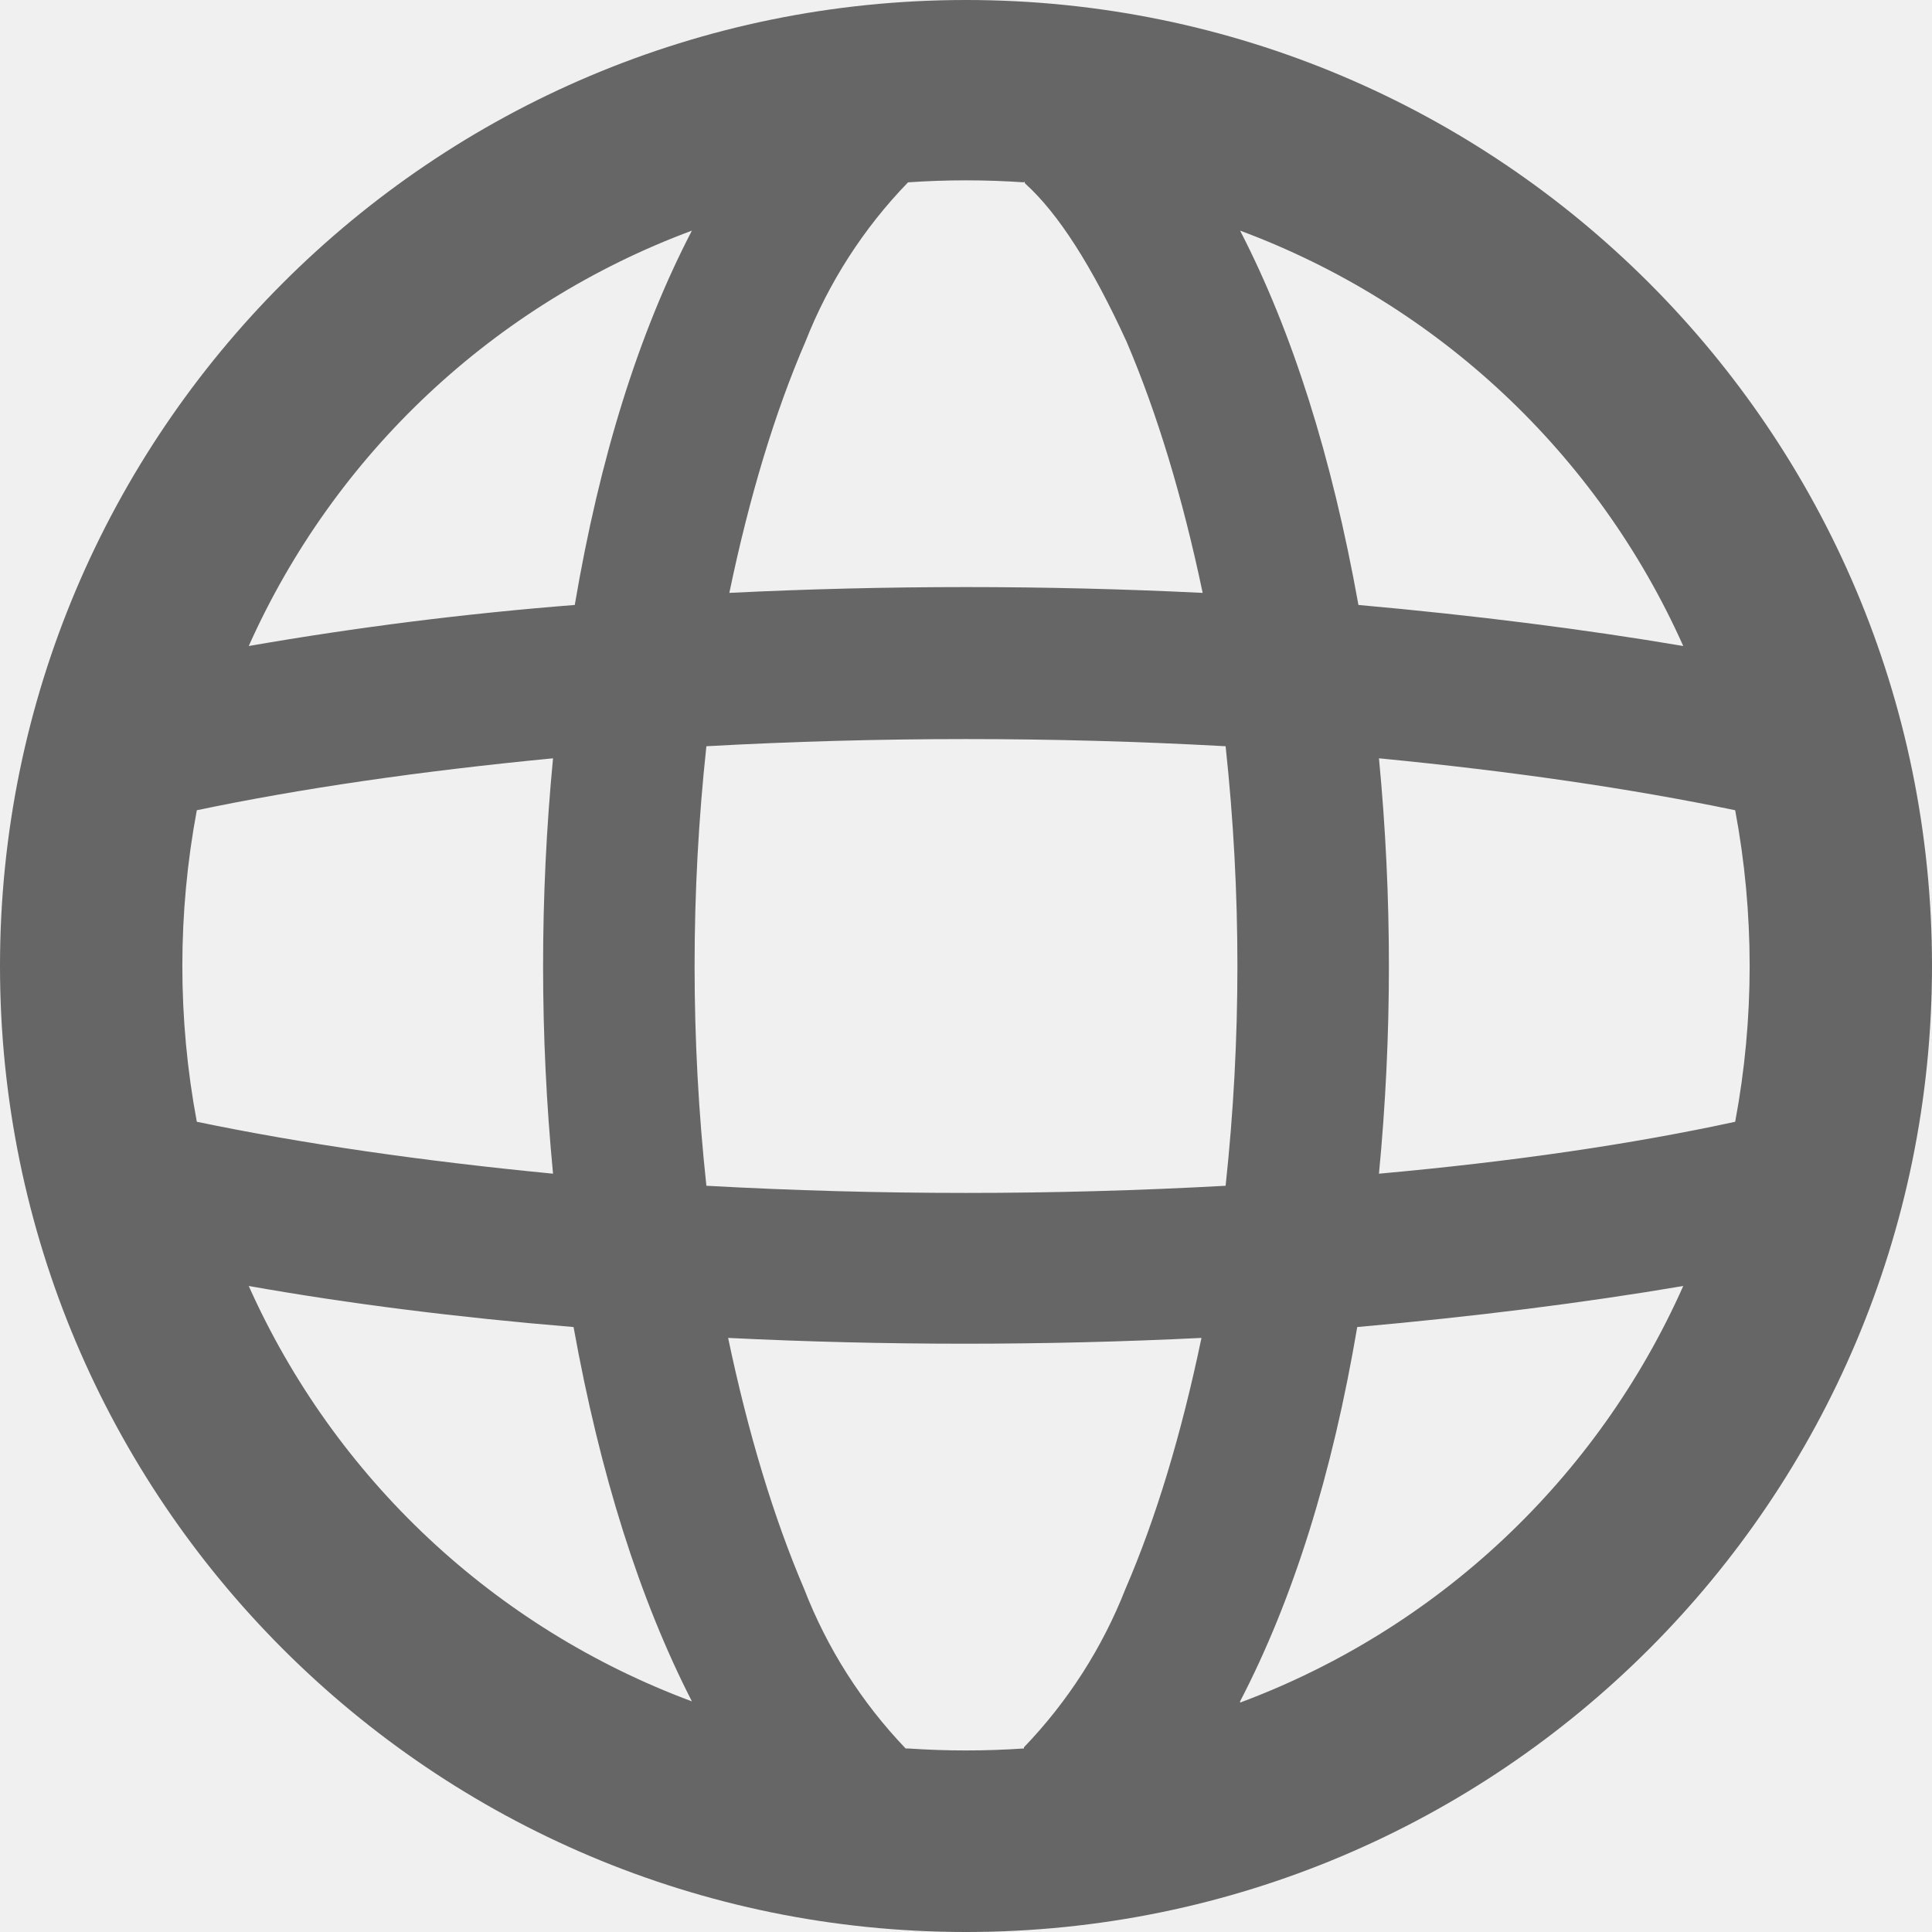
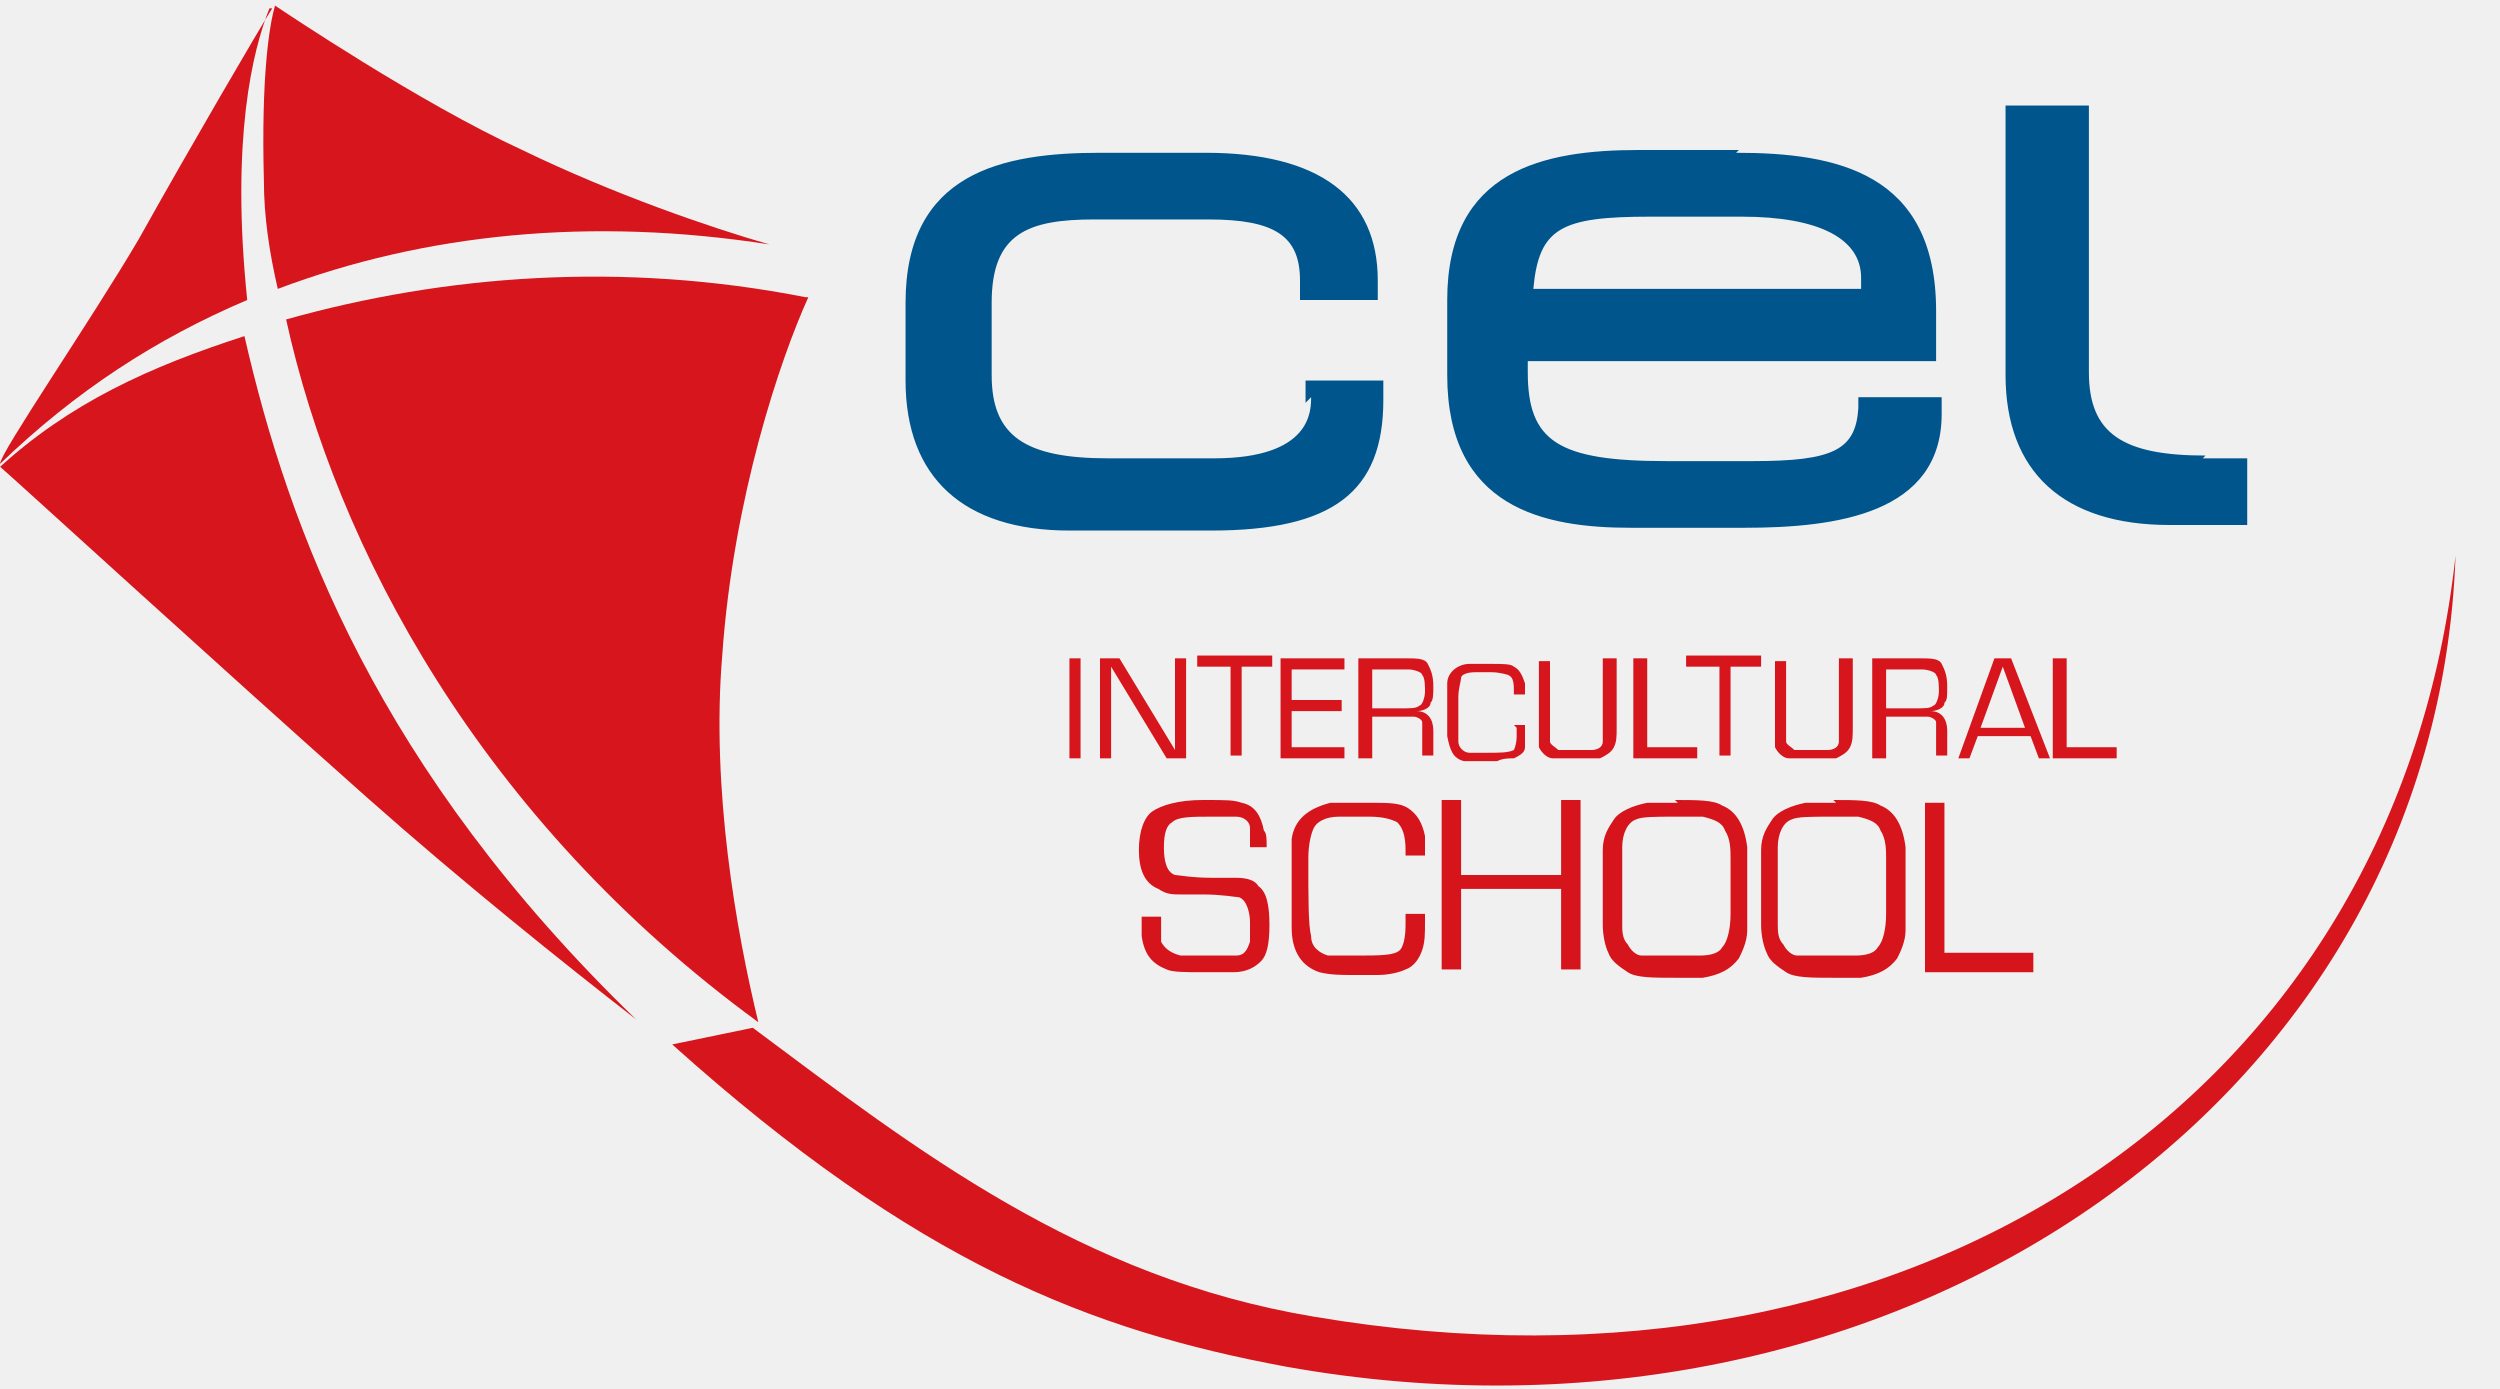
- <svg xmlns="http://www.w3.org/2000/svg" fill="none" viewBox="0 0 16 16">
-   <g clip-path="url(#a)">
-     <path fill-rule="evenodd" clip-rule="evenodd" d="M10.27 14.1a6.5 6.5 0 0 0 3.67-3.45q-1.24.21-2.7.34-.31 1.83-.97 3.1M8 16A8 8 0 1 0 8 0a8 8 0 0 0 0 16m.48-1.52a7 7 0 0 1-.96 0H7.5a4 4 0 0 1-.84-1.32q-.38-.89-.63-2.08a40 40 0 0 0 3.92 0q-.25 1.2-.63 2.08a4 4 0 0 1-.84 1.31zm2.94-4.76q1.66-.15 2.95-.43a7 7 0 0 0 0-2.58q-1.3-.27-2.95-.43a18 18 0 0 1 0 3.44m-1.27-3.54a17 17 0 0 1 0 3.64 39 39 0 0 1-4.3 0 17 17 0 0 1 0-3.64 39 39 0 0 1 4.3 0m1.1-1.17q1.45.13 2.69.34a6.5 6.5 0 0 0-3.67-3.44q.65 1.26.98 3.1M8.48 1.5l.01.02q.41.37.84 1.31.38.89.63 2.08a40 40 0 0 0-3.92 0q.25-1.2.63-2.08a4 4 0 0 1 .85-1.32 7 7 0 0 1 .96 0m-2.75.4a6.5 6.5 0 0 0-3.67 3.44 29 29 0 0 1 2.7-.34q.31-1.83.97-3.1M4.58 6.28q-1.66.16-2.95.43a7 7 0 0 0 0 2.58q1.3.27 2.95.43a18 18 0 0 1 0-3.44m.17 4.71q-1.45-.12-2.69-.34a6.5 6.5 0 0 0 3.67 3.44q-.65-1.27-.98-3.1" fill="#666" />
+ <svg xmlns="http://www.w3.org/2000/svg" id="Camada_1" data-name="Camada 1" viewBox="0 0 90 50">
+   <g id="Camada_1-2" data-name="Camada 1">
+     <g id="Grupo_511" data-name="Grupo 511">
+       <g>
+         <path d="M47.3,47.4c-8.4-1.4-14.3-6-20.2-10.4l-2.9.6c8.8,7.9,15.1,10.3,22.1,11.6,21.8,3.9,41.4-9.4,42.1-29.2-2.1,19.3-19.3,31.1-41.1,27.4Z" fill="#d6161c" stroke-width="0" />
+         <path d="M29,10.7c-6.6-1.3-13-.8-18.7.8,1.8,8.2,7,18,17,25.3-.8-3.3-1.7-8.4-1.3-13.2.4-5.7,2.1-10.7,3.1-12.9Z" fill="#d6161c" stroke-width="0" />
+         <path d="M9.5,6.5c0,1.3.2,2.6.5,3.9,5.3-2,11.3-2.6,17.7-1.6-2.1-.6-5.6-1.8-8.9-3.4C15.1,3.7,10.2.4,9.9.2c-.2.7-.5,2.5-.4,6.3Z" fill="#d6161c" stroke-width="0" />
+         <path d="M9.8.3c-.5.8-2.9,4.9-4.8,8.3C3.3,11.5,0,16.3,0,16.7c2.7-2.6,5.6-4.5,8.9-5.9-.6-5.8.2-9,.8-10.5Z" fill="#d6161c" stroke-width="0" />
+         <path d="M0,16.8c.8.7,7.8,7.1,13.2,11.9,3.5,3.1,7,5.9,9.7,8-9.3-9-12.5-17.6-14.1-24.6-3.4,1.1-6.3,2.4-8.9,4.8Z" fill="#d6161c" stroke-width="0" />
+       </g>
+       <path id="Caminho_151" data-name="Caminho 151" d="M47.2,14.3c0,.5,0,2.2-3.5,2.2h-3.8c-3,0-4.2-.8-4.2-3v-2.6c0-2.5,1.3-3,3.7-3h4.1c2.4,0,3.3.6,3.3,2.2v.7h2.8v-.7c0-3-2.1-4.6-6.2-4.6h-3.8c-3.5,0-7,.7-7,5.4v2.8c0,3.5,2.1,5.4,5.9,5.4h5.1c4.4,0,6.2-1.4,6.2-4.7v-.7h-2.8v.8h0ZM66.9,10.4h-11.7c.2-2.2,1-2.6,4.2-2.6h3.3c2.8,0,4.3.8,4.3,2.2,0,0,0,.2,0,.4h0ZM62.6,5.4h-3.6c-3.4,0-6.9.7-6.9,5.4v2.7c0,4.8,3.5,5.5,6.6,5.5h4.1c3.3,0,7.1-.5,7.1-4.1v-.6h-3v.4c-.1,1.5-.9,1.9-3.8,1.9h-3.1c-3.9,0-5-.7-5-3.2v-.4h14.7v-1.8c0-5-3.6-5.7-7.2-5.7h0ZM79.4,16.4c-3,0-4.2-.8-4.2-3V3.8h-3v9.7c0,3.5,2.1,5.4,5.9,5.4h2.8v-2.4h-1.6" fill="#00568c" fill-rule="evenodd" stroke-width="0" />
+       <g id="Grupo_509" data-name="Grupo 509">
+         <path id="Caminho_152" data-name="Caminho 152" d="M45.7,30.5h-.7c0-.2,0-.4,0-.7,0-.2-.2-.4-.5-.4-.3,0-.6,0-.9,0-.7,0-1.2,0-1.4.2-.2.1-.3.4-.3.9s.1.9.4,1c.1,0,.6.1,1.3.1.5,0,.8,0,.9,0,.4,0,.7.1.8.3.3.2.4.7.4,1.4s-.1,1.1-.3,1.3c-.2.2-.5.4-1,.4-.4,0-.8,0-1.1,0-.6,0-1.1,0-1.3-.1-.5-.2-.8-.5-.9-1.2,0-.2,0-.5,0-.7h.7v.2c0,.4,0,.6,0,.7.1.2.3.4.7.5h.9c.5,0,.9,0,1.1,0,.3,0,.4-.2.5-.5,0-.1,0-.4,0-.7s-.1-.8-.4-.9c-.1,0-.6-.1-1.3-.1-.2,0-.5,0-.8,0-.3,0-.5,0-.8-.2-.5-.2-.7-.7-.7-1.4s.2-1.2.5-1.4c.3-.2.9-.4,1.8-.4s1.1,0,1.4.1c.5.1.7.5.8,1,.1.1.1.3.1.6Z" fill="#d6141c" stroke-width="0" />
+         <path id="Caminho_153" data-name="Caminho 153" d="M50.6,32.9h.7v.3c0,.4,0,.7-.1,1-.1.3-.3.6-.6.7-.2.1-.6.2-1,.2h-.9c-.4,0-.8,0-1.2-.1-.6-.2-1-.7-1-1.6,0-.4,0-.9,0-1.4,0-1,0-1.6,0-1.8.1-.7.6-1.1,1.4-1.3.3,0,.7,0,1.4,0s1.1,0,1.4.2c.3.2.5.5.6,1,0,.2,0,.4,0,.7h-.7v-.2c0-.5-.1-.8-.3-1-.2-.1-.5-.2-1-.2s-.9,0-1.1,0c-.5,0-.8.2-.9.4-.1.2-.2.6-.2,1.1,0,1.5,0,2.4.1,2.8,0,.4.3.6.6.7.2,0,.5,0,1,0,.9,0,1.4,0,1.6-.2.1-.1.2-.4.2-.9,0-.1,0-.2,0-.3Z" fill="#d6141c" stroke-width="0" />
+         <path id="Caminho_154" data-name="Caminho 154" d="M56.9,28.8v6.1h-.7v-2.9h-3.6v2.9h-.7v-6.1h.7v2.7h3.6v-2.7h.7Z" fill="#d6141c" stroke-width="0" />
+         <path id="Caminho_155" data-name="Caminho 155" d="M60.3,28.8c.8,0,1.4,0,1.7.2.5.2.8.7.9,1.5,0,.2,0,.6,0,1.2,0,.9,0,1.5,0,1.8,0,.4-.2.8-.3,1-.3.4-.7.6-1.3.7-.3,0-.6,0-1,0-.8,0-1.4,0-1.7-.2-.3-.2-.6-.4-.7-.7-.1-.2-.2-.6-.2-1,0-.2,0-.7,0-1.6,0-.4,0-.7,0-1.1,0-.5.2-.8.4-1.1.2-.3.7-.5,1.2-.6.3,0,.7,0,1.1,0ZM60.3,29.4c-.7,0-1.2,0-1.4.1-.3.1-.5.5-.5,1,0,.2,0,.6,0,1.4s0,1.2,0,1.4c0,.2,0,.5.2.7.1.2.3.4.5.4.2,0,.6,0,1.2,0s.8,0,.9,0c.4,0,.7-.1.8-.3.2-.2.3-.7.3-1.2v-2c0-.3,0-.7-.2-1-.1-.3-.4-.4-.8-.5-.3,0-.7,0-1,0Z" fill="#d6141c" stroke-width="0" />
+         <path id="Caminho_156" data-name="Caminho 156" d="M66,28.8c.8,0,1.4,0,1.7.2.5.2.8.7.9,1.5,0,.2,0,.6,0,1.2,0,.9,0,1.5,0,1.8,0,.4-.2.8-.3,1-.3.4-.7.6-1.3.7-.3,0-.6,0-1,0-.8,0-1.4,0-1.7-.2-.3-.2-.6-.4-.7-.7-.1-.2-.2-.6-.2-1,0-.2,0-.7,0-1.6,0-.4,0-.7,0-1.1,0-.5.2-.8.4-1.1.2-.3.7-.5,1.2-.6.3,0,.7,0,1.1,0ZM65.9,29.4c-.7,0-1.2,0-1.4.1-.3.1-.5.5-.5,1,0,.2,0,.6,0,1.4s0,1.2,0,1.4c0,.2,0,.5.2.7.1.2.3.4.5.4.2,0,.6,0,1.2,0s.8,0,.9,0c.4,0,.7-.1.8-.3.2-.2.3-.7.3-1.2v-2c0-.3,0-.7-.2-1-.1-.3-.4-.4-.8-.5-.3,0-.7,0-1,0h0Z" fill="#d6141c" stroke-width="0" />
+         <path id="Caminho_157" data-name="Caminho 157" d="M70,28.8v5.5h3.2v.7h-3.9v-6.1h.7Z" fill="#d6141c" stroke-width="0" />
+       </g>
+       <g id="Grupo_510" data-name="Grupo 510">
+         <path id="Caminho_158" data-name="Caminho 158" d="M38.9,23.7v3.6h-.4v-3.6h.4Z" fill="#d6161c" stroke-width="0" />
+         <path id="Caminho_159" data-name="Caminho 159" d="M42.7,23.7v3.6h-.7l-2-3.3h0v3.3h-.4v-3.6h.7l2,3.3h0v-3.3h.4Z" fill="#d6161c" stroke-width="0" />
+         <path id="Caminho_160" data-name="Caminho 160" d="M44.7,24v3.2h-.4v-3.2h-1.2v-.4h2.7v.4h-1.2Z" fill="#d6161c" stroke-width="0" />
+         <path id="Caminho_161" data-name="Caminho 161" d="M46.5,24v1.2h1.8v.4h-1.8v1.3h1.9v.4h-2.3v-3.6h2.3v.4h-1.9Z" fill="#d6161c" stroke-width="0" />
+         <path id="Caminho_162" data-name="Caminho 162" d="M48.9,27.3v-3.6h1.7c.4,0,.7,0,.8.2s.2.4.2.8c0,.3,0,.5-.1.6,0,.2-.3.3-.5.3h0c.4,0,.6.3.6.7v.9h-.4v-.8c0-.1,0-.3,0-.4,0-.1-.2-.2-.3-.2-.1,0-.2,0-.3,0h-1.2v1.5h-.4ZM49.3,25.5h1.2c.3,0,.5,0,.6-.1.1,0,.2-.3.2-.5s0-.5-.1-.6c0-.1-.3-.2-.5-.2h-1.3v1.4Z" fill="#d6161c" stroke-width="0" />
+         <path id="Caminho_163" data-name="Caminho 163" d="M54.5,26.1h.4v.2c0,.2,0,.4,0,.6,0,.2-.2.3-.4.4-.2,0-.4,0-.6.1h-.5c-.2,0-.5,0-.7,0-.4-.1-.5-.4-.6-.9,0-.3,0-.5,0-.8,0-.6,0-.9,0-1.1,0-.4.4-.7.8-.7.3,0,.5,0,.8,0,.4,0,.7,0,.8.1.2.1.3.3.4.6,0,.1,0,.2,0,.4h-.4c0-.4,0-.6-.2-.7,0,0-.3-.1-.6-.1h-.6c-.3,0-.5.1-.5.2,0,.1-.1.4-.1.7,0,.9,0,1.4,0,1.6,0,.2.2.4.4.4.2,0,.4,0,.6,0,.5,0,.8,0,1-.1,0,0,.1-.2.1-.5,0,0,0-.2,0-.3Z" fill="#d6161c" stroke-width="0" />
+         <path id="Caminho_164" data-name="Caminho 164" d="M57.8,23.7h.4v2.5c0,.3,0,.5-.1.7-.1.2-.3.3-.5.4-.3,0-.5,0-.8,0-.5,0-.8,0-.9,0-.2,0-.4-.2-.5-.4,0-.2,0-.4,0-.6v-2.5h.4v2.5c0,.1,0,.3,0,.4,0,.1.2.2.3.3.2,0,.4,0,.6,0,.2,0,.4,0,.6,0,.2,0,.4-.1.4-.3,0-.2,0-.3,0-.5v-2.5h0Z" fill="#d6161c" stroke-width="0" />
+         <path id="Caminho_165" data-name="Caminho 165" d="M59.3,23.7v3.2h1.8v.4h-2.3v-3.6h.4Z" fill="#d6161c" stroke-width="0" />
+         <path id="Caminho_166" data-name="Caminho 166" d="M62.3,24v3.2h-.4v-3.2h-1.2v-.4h2.7v.4h-1.2Z" fill="#d6161c" stroke-width="0" />
+         <path id="Caminho_167" data-name="Caminho 167" d="M66.3,23.7h.4v2.5c0,.3,0,.5-.1.7-.1.2-.3.3-.5.4-.3,0-.5,0-.8,0-.5,0-.8,0-.9,0-.2,0-.4-.2-.5-.4,0-.2,0-.4,0-.6v-2.5h.4v2.5c0,.1,0,.3,0,.4,0,.1.2.2.3.3.2,0,.4,0,.6,0,.2,0,.4,0,.6,0,.2,0,.4-.1.4-.3,0-.2,0-.3,0-.5v-2.5h0Z" fill="#d6161c" stroke-width="0" />
+         <path id="Caminho_168" data-name="Caminho 168" d="M67.4,27.3v-3.6h1.7c.4,0,.7,0,.8.2s.2.4.2.8,0,.5-.1.6c0,.2-.3.3-.5.3h0c.4,0,.6.3.6.7v.9h-.4v-.8c0-.1,0-.3,0-.4,0-.1-.2-.2-.3-.2-.1,0-.2,0-.3,0h-1.2v1.5h-.4ZM67.8,25.5h1.2c.3,0,.5,0,.6-.1.1,0,.2-.3.2-.5s0-.5-.1-.6c0-.1-.3-.2-.5-.2h-1.3v1.4Z" fill="#d6161c" stroke-width="0" />
+         <path id="Caminho_169" data-name="Caminho 169" d="M73,26.5h-1.8l-.3.8h-.4l1.3-3.6h.6l1.4,3.6h-.4l-.3-.8ZM72.9,26.2l-.8-2.2-.8,2.2h1.6Z" fill="#d6161c" stroke-width="0" />
+         <path id="Caminho_170" data-name="Caminho 170" d="M74.4,23.7v3.2h1.8v.4h-2.3v-3.6h.4Z" fill="#d6161c" stroke-width="0" />
+       </g>
+     </g>
  </g>
-   <defs>
-     <clipPath id="a">
-       <path fill="#fff" d="M0 0h16v16H0z" />
-     </clipPath>
-   </defs>
</svg>
